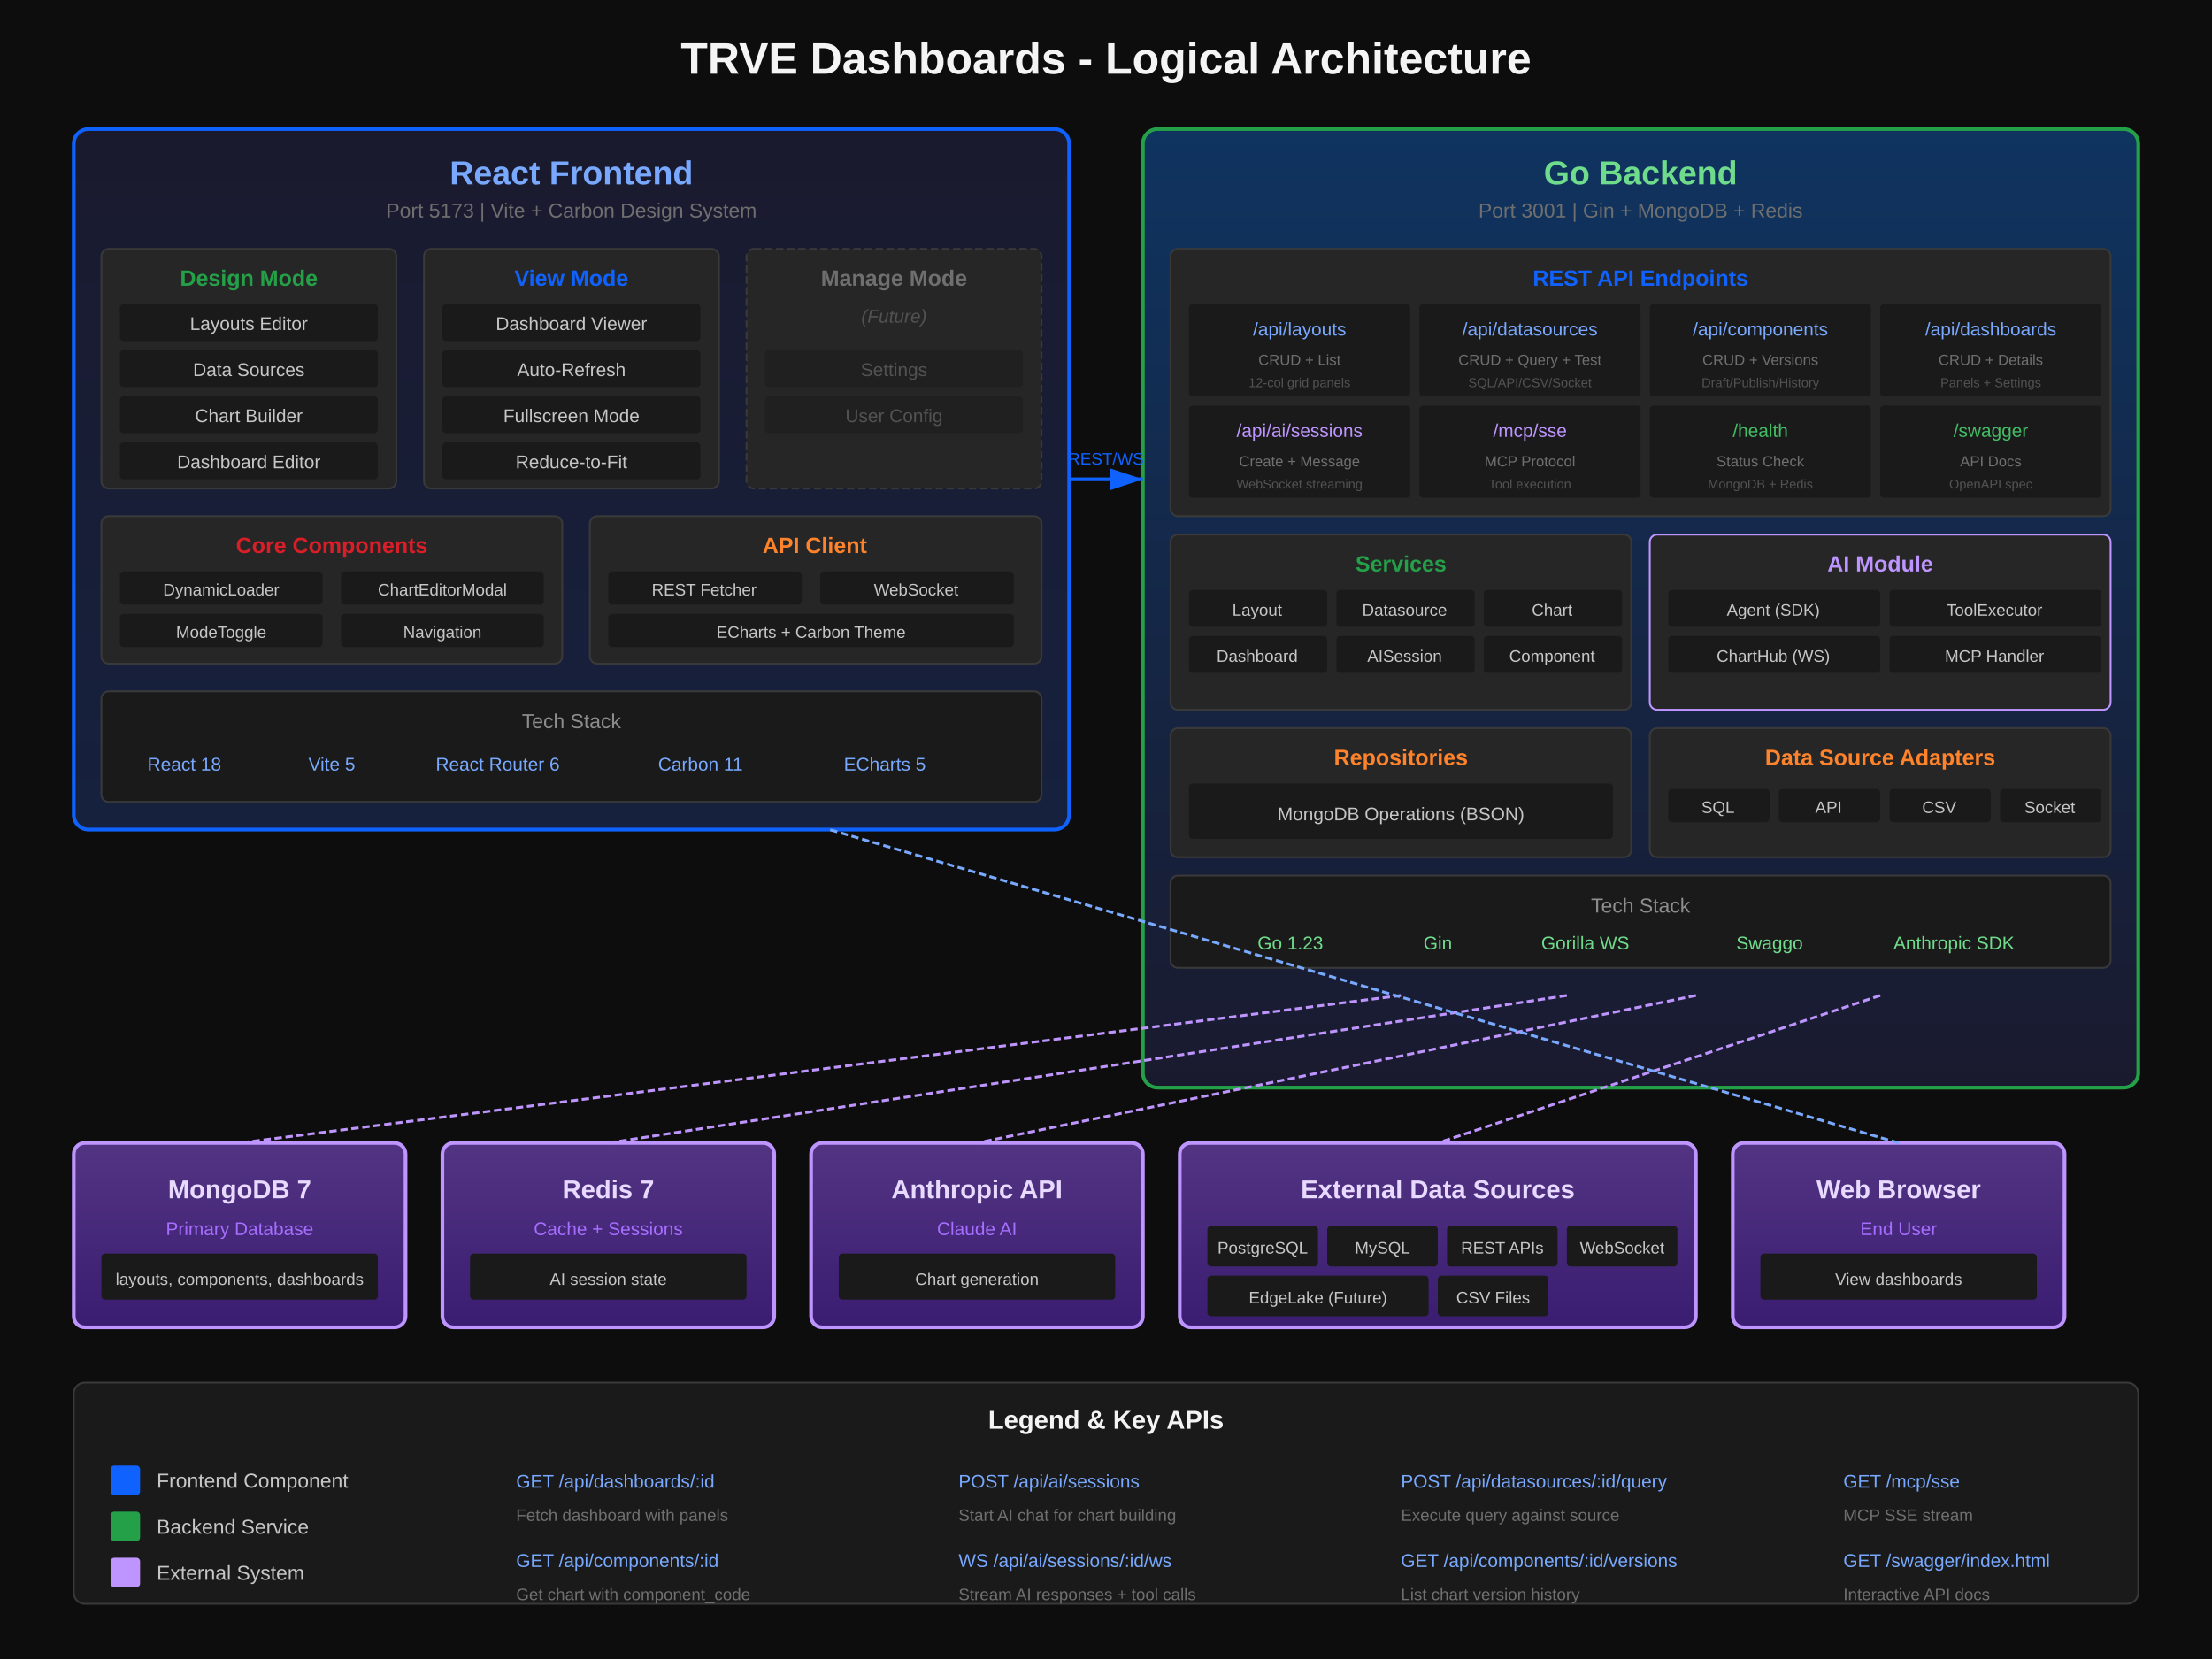
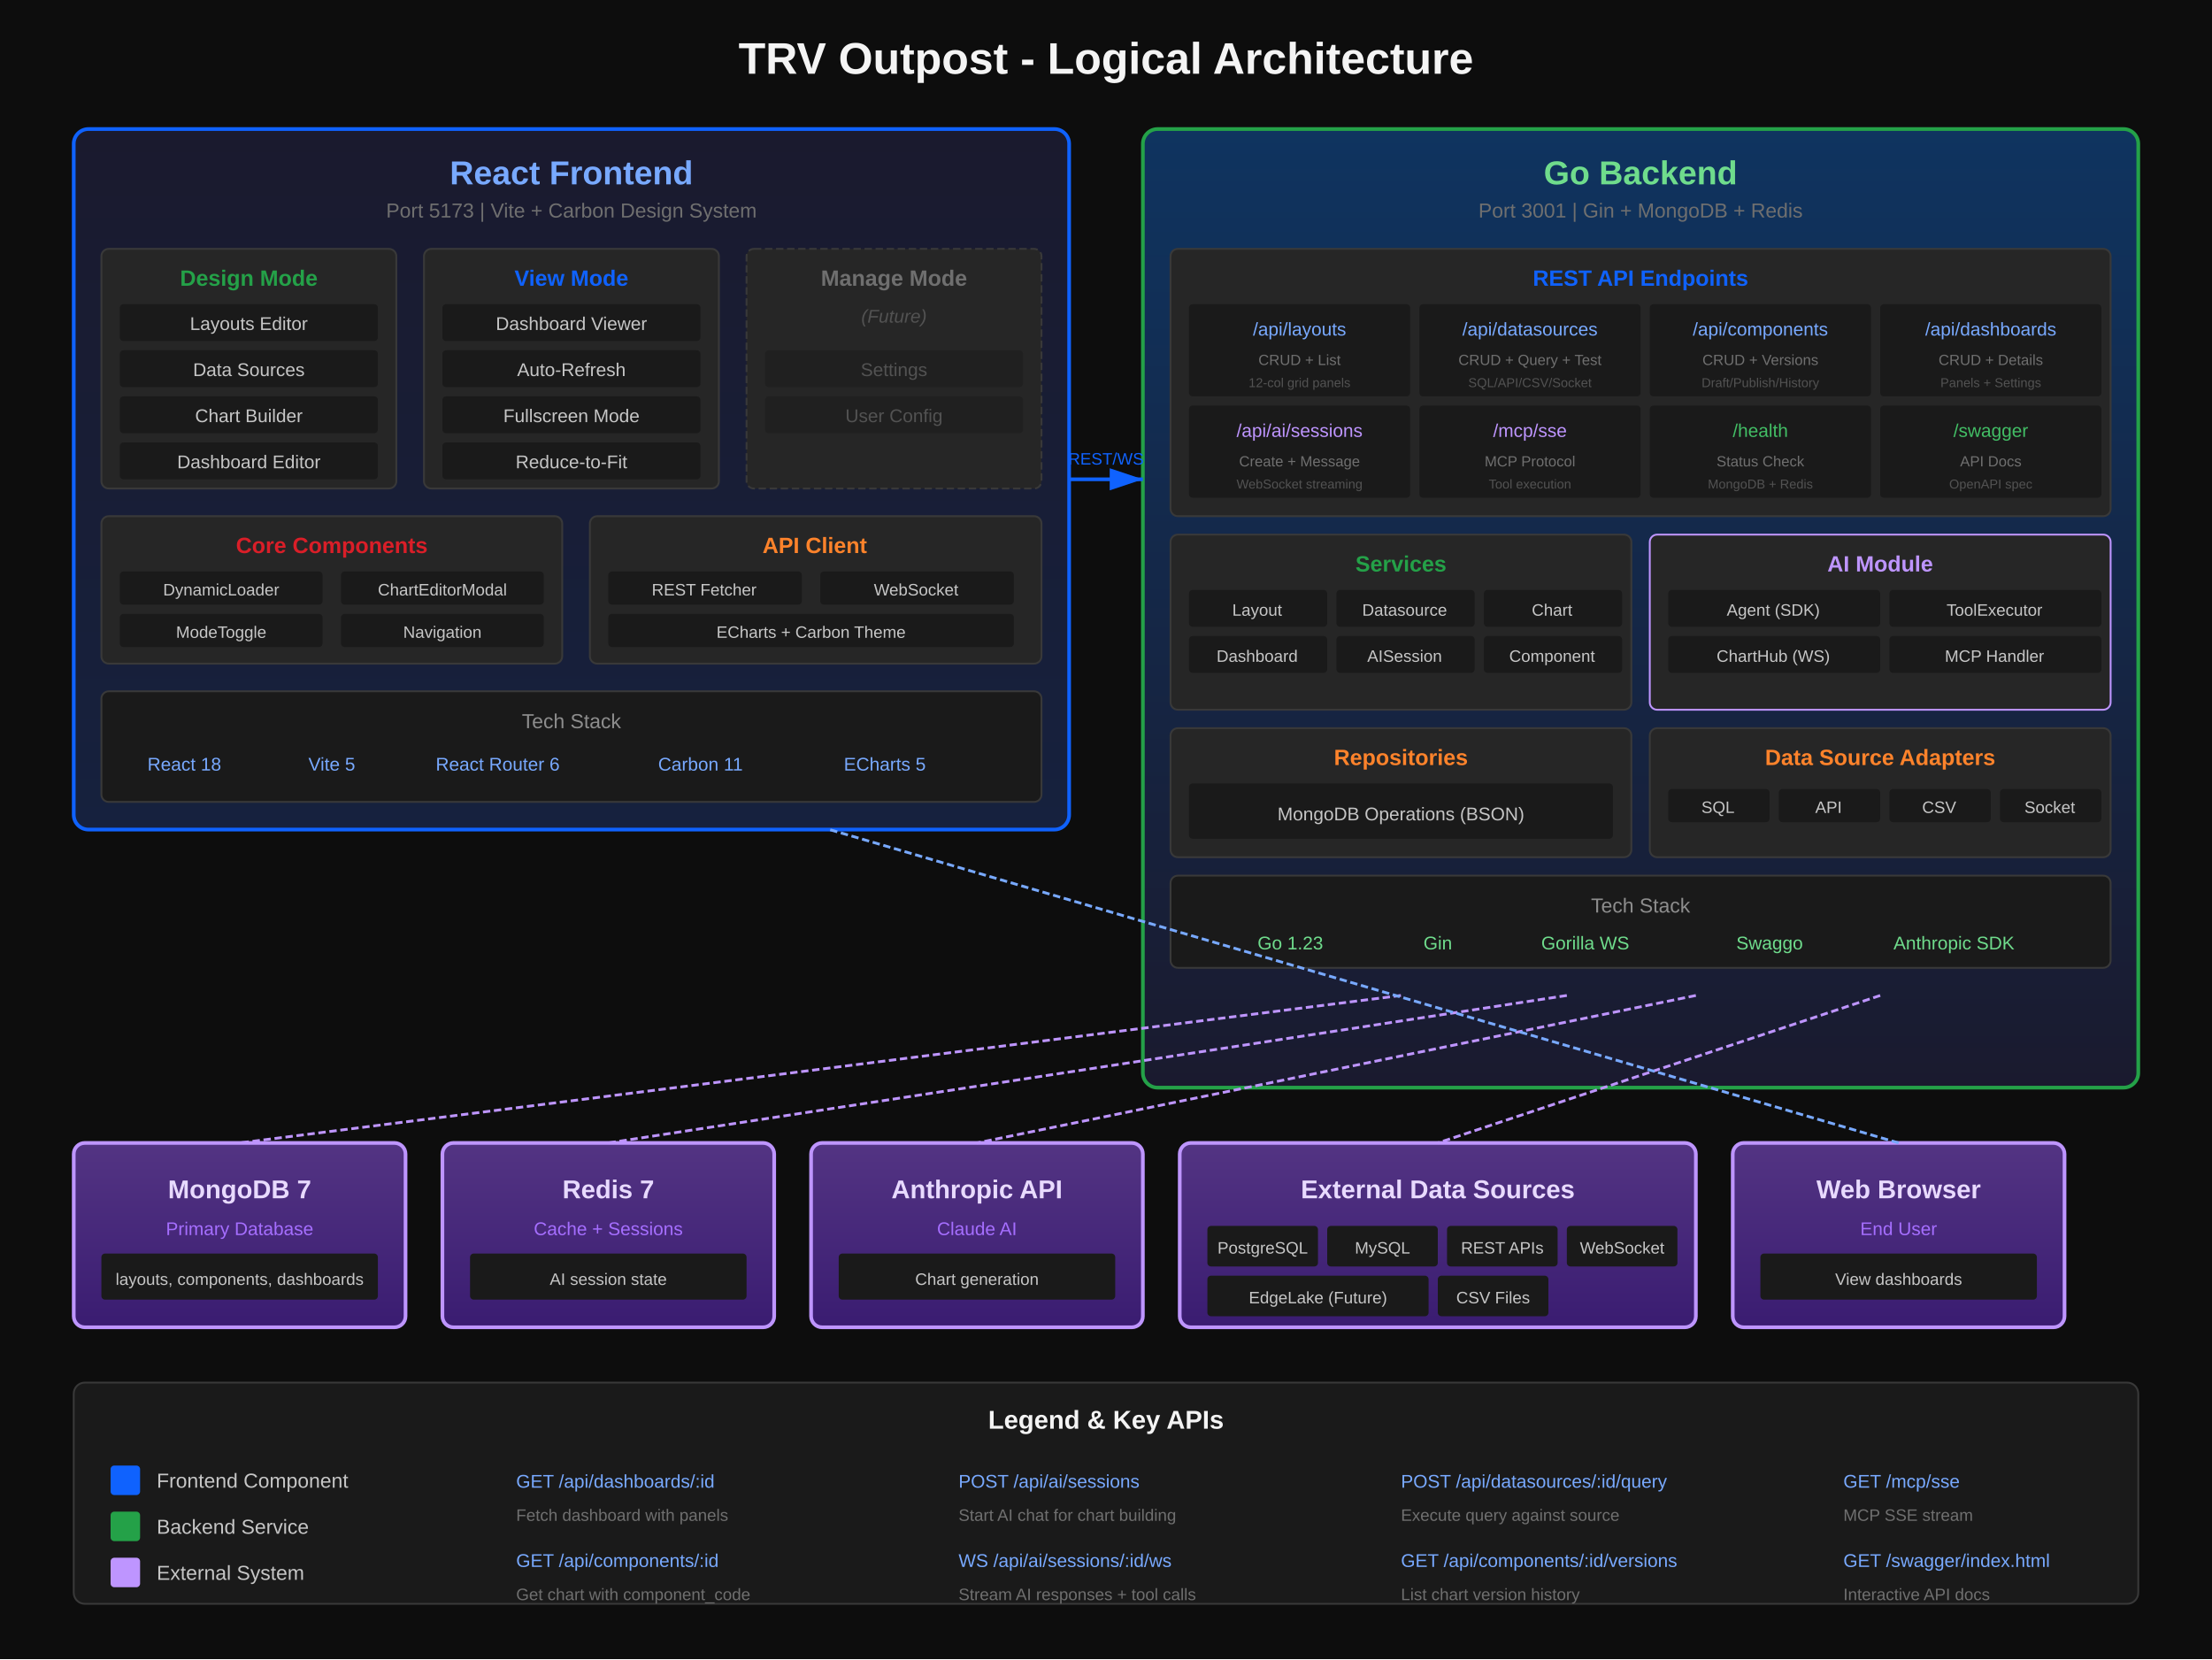
<svg xmlns="http://www.w3.org/2000/svg" viewBox="0 0 1200 900" font-family="IBM Plex Sans, Arial, sans-serif">
  <defs>
    <linearGradient id="frontendGrad" x1="0%" y1="0%" x2="0%" y2="100%">
      <stop offset="0%" style="stop-color:#1a1a2e;stop-opacity:1" />
      <stop offset="100%" style="stop-color:#16213e;stop-opacity:1" />
    </linearGradient>
    <linearGradient id="backendGrad" x1="0%" y1="0%" x2="0%" y2="100%">
      <stop offset="0%" style="stop-color:#0f3460;stop-opacity:1" />
      <stop offset="100%" style="stop-color:#1a1a2e;stop-opacity:1" />
    </linearGradient>
    <linearGradient id="externalGrad" x1="0%" y1="0%" x2="0%" y2="100%">
      <stop offset="0%" style="stop-color:#533483;stop-opacity:1" />
      <stop offset="100%" style="stop-color:#3a1c71;stop-opacity:1" />
    </linearGradient>
  </defs>
  <rect width="1200" height="900" fill="#0d0d0d" />
-   <text x="600" y="40" text-anchor="middle" fill="#f4f4f4" font-size="24" font-weight="600">TRVE Dashboards - Logical Architecture</text>
+   <text x="600" y="40" text-anchor="middle" fill="#f4f4f4" font-size="24" font-weight="600">TRV Outpost - Logical Architecture</text>
  <rect x="40" y="70" width="540" height="380" rx="8" fill="url(#frontendGrad)" stroke="#0f62fe" stroke-width="2" />
  <text x="310" y="100" text-anchor="middle" fill="#78a9ff" font-size="18" font-weight="600">React Frontend</text>
  <text x="310" y="118" text-anchor="middle" fill="#6f6f6f" font-size="11">Port 5173 | Vite + Carbon Design System</text>
  <rect x="55" y="135" width="160" height="130" rx="4" fill="#262626" stroke="#393939" stroke-width="1" />
  <text x="135" y="155" text-anchor="middle" fill="#24a148" font-size="12" font-weight="600">Design Mode</text>
  <rect x="65" y="165" width="140" height="20" rx="2" fill="#1a1a1a" />
  <text x="135" y="179" text-anchor="middle" fill="#c6c6c6" font-size="10">Layouts Editor</text>
  <rect x="65" y="190" width="140" height="20" rx="2" fill="#1a1a1a" />
  <text x="135" y="204" text-anchor="middle" fill="#c6c6c6" font-size="10">Data Sources</text>
  <rect x="65" y="215" width="140" height="20" rx="2" fill="#1a1a1a" />
  <text x="135" y="229" text-anchor="middle" fill="#c6c6c6" font-size="10">Chart Builder</text>
  <rect x="65" y="240" width="140" height="20" rx="2" fill="#1a1a1a" />
  <text x="135" y="254" text-anchor="middle" fill="#c6c6c6" font-size="10">Dashboard Editor</text>
  <rect x="230" y="135" width="160" height="130" rx="4" fill="#262626" stroke="#393939" stroke-width="1" />
  <text x="310" y="155" text-anchor="middle" fill="#0f62fe" font-size="12" font-weight="600">View Mode</text>
  <rect x="240" y="165" width="140" height="20" rx="2" fill="#1a1a1a" />
  <text x="310" y="179" text-anchor="middle" fill="#c6c6c6" font-size="10">Dashboard Viewer</text>
  <rect x="240" y="190" width="140" height="20" rx="2" fill="#1a1a1a" />
  <text x="310" y="204" text-anchor="middle" fill="#c6c6c6" font-size="10">Auto-Refresh</text>
  <rect x="240" y="215" width="140" height="20" rx="2" fill="#1a1a1a" />
  <text x="310" y="229" text-anchor="middle" fill="#c6c6c6" font-size="10">Fullscreen Mode</text>
  <rect x="240" y="240" width="140" height="20" rx="2" fill="#1a1a1a" />
  <text x="310" y="254" text-anchor="middle" fill="#c6c6c6" font-size="10">Reduce-to-Fit</text>
  <rect x="405" y="135" width="160" height="130" rx="4" fill="#262626" stroke="#393939" stroke-width="1" stroke-dasharray="4,2" />
  <text x="485" y="155" text-anchor="middle" fill="#6f6f6f" font-size="12" font-weight="600">Manage Mode</text>
  <text x="485" y="175" text-anchor="middle" fill="#525252" font-size="10" font-style="italic">(Future)</text>
  <rect x="415" y="190" width="140" height="20" rx="2" fill="#1a1a1a" opacity="0.5" />
  <text x="485" y="204" text-anchor="middle" fill="#525252" font-size="10">Settings</text>
  <rect x="415" y="215" width="140" height="20" rx="2" fill="#1a1a1a" opacity="0.5" />
  <text x="485" y="229" text-anchor="middle" fill="#525252" font-size="10">User Config</text>
  <rect x="55" y="280" width="250" height="80" rx="4" fill="#262626" stroke="#393939" stroke-width="1" />
  <text x="180" y="300" text-anchor="middle" fill="#da1e28" font-size="12" font-weight="600">Core Components</text>
  <rect x="65" y="310" width="110" height="18" rx="2" fill="#1a1a1a" />
  <text x="120" y="323" text-anchor="middle" fill="#c6c6c6" font-size="9">DynamicLoader</text>
  <rect x="185" y="310" width="110" height="18" rx="2" fill="#1a1a1a" />
  <text x="240" y="323" text-anchor="middle" fill="#c6c6c6" font-size="9">ChartEditorModal</text>
  <rect x="65" y="333" width="110" height="18" rx="2" fill="#1a1a1a" />
  <text x="120" y="346" text-anchor="middle" fill="#c6c6c6" font-size="9">ModeToggle</text>
  <rect x="185" y="333" width="110" height="18" rx="2" fill="#1a1a1a" />
  <text x="240" y="346" text-anchor="middle" fill="#c6c6c6" font-size="9">Navigation</text>
  <rect x="320" y="280" width="245" height="80" rx="4" fill="#262626" stroke="#393939" stroke-width="1" />
  <text x="442" y="300" text-anchor="middle" fill="#ff832b" font-size="12" font-weight="600">API Client</text>
  <rect x="330" y="310" width="105" height="18" rx="2" fill="#1a1a1a" />
  <text x="382" y="323" text-anchor="middle" fill="#c6c6c6" font-size="9">REST Fetcher</text>
  <rect x="445" y="310" width="105" height="18" rx="2" fill="#1a1a1a" />
  <text x="497" y="323" text-anchor="middle" fill="#c6c6c6" font-size="9">WebSocket</text>
  <rect x="330" y="333" width="220" height="18" rx="2" fill="#1a1a1a" />
  <text x="440" y="346" text-anchor="middle" fill="#c6c6c6" font-size="9">ECharts + Carbon Theme</text>
  <rect x="55" y="375" width="510" height="60" rx="4" fill="#1a1a1a" stroke="#393939" stroke-width="1" />
  <text x="310" y="395" text-anchor="middle" fill="#8d8d8d" font-size="11" font-weight="500">Tech Stack</text>
  <text x="100" y="418" text-anchor="middle" fill="#78a9ff" font-size="10">React 18</text>
  <text x="180" y="418" text-anchor="middle" fill="#78a9ff" font-size="10">Vite 5</text>
  <text x="270" y="418" text-anchor="middle" fill="#78a9ff" font-size="10">React Router 6</text>
  <text x="380" y="418" text-anchor="middle" fill="#78a9ff" font-size="10">Carbon 11</text>
  <text x="480" y="418" text-anchor="middle" fill="#78a9ff" font-size="10">ECharts 5</text>
  <rect x="620" y="70" width="540" height="520" rx="8" fill="url(#backendGrad)" stroke="#24a148" stroke-width="2" />
  <text x="890" y="100" text-anchor="middle" fill="#6fdc8c" font-size="18" font-weight="600">Go Backend</text>
  <text x="890" y="118" text-anchor="middle" fill="#6f6f6f" font-size="11">Port 3001 | Gin + MongoDB + Redis</text>
  <rect x="635" y="135" width="510" height="145" rx="4" fill="#262626" stroke="#393939" stroke-width="1" />
  <text x="890" y="155" text-anchor="middle" fill="#0f62fe" font-size="12" font-weight="600">REST API Endpoints</text>
  <rect x="645" y="165" width="120" height="50" rx="2" fill="#1a1a1a" />
  <text x="705" y="182" text-anchor="middle" fill="#78a9ff" font-size="10" font-weight="500">/api/layouts</text>
  <text x="705" y="198" text-anchor="middle" fill="#6f6f6f" font-size="8">CRUD + List</text>
  <text x="705" y="210" text-anchor="middle" fill="#525252" font-size="7">12-col grid panels</text>
  <rect x="770" y="165" width="120" height="50" rx="2" fill="#1a1a1a" />
  <text x="830" y="182" text-anchor="middle" fill="#78a9ff" font-size="10" font-weight="500">/api/datasources</text>
  <text x="830" y="198" text-anchor="middle" fill="#6f6f6f" font-size="8">CRUD + Query + Test</text>
  <text x="830" y="210" text-anchor="middle" fill="#525252" font-size="7">SQL/API/CSV/Socket</text>
  <rect x="895" y="165" width="120" height="50" rx="2" fill="#1a1a1a" />
  <text x="955" y="182" text-anchor="middle" fill="#78a9ff" font-size="10" font-weight="500">/api/components</text>
  <text x="955" y="198" text-anchor="middle" fill="#6f6f6f" font-size="8">CRUD + Versions</text>
  <text x="955" y="210" text-anchor="middle" fill="#525252" font-size="7">Draft/Publish/History</text>
  <rect x="1020" y="165" width="120" height="50" rx="2" fill="#1a1a1a" />
  <text x="1080" y="182" text-anchor="middle" fill="#78a9ff" font-size="10" font-weight="500">/api/dashboards</text>
  <text x="1080" y="198" text-anchor="middle" fill="#6f6f6f" font-size="8">CRUD + Details</text>
  <text x="1080" y="210" text-anchor="middle" fill="#525252" font-size="7">Panels + Settings</text>
  <rect x="645" y="220" width="120" height="50" rx="2" fill="#1a1a1a" />
  <text x="705" y="237" text-anchor="middle" fill="#be95ff" font-size="10" font-weight="500">/api/ai/sessions</text>
  <text x="705" y="253" text-anchor="middle" fill="#6f6f6f" font-size="8">Create + Message</text>
  <text x="705" y="265" text-anchor="middle" fill="#525252" font-size="7">WebSocket streaming</text>
  <rect x="770" y="220" width="120" height="50" rx="2" fill="#1a1a1a" />
  <text x="830" y="237" text-anchor="middle" fill="#be95ff" font-size="10" font-weight="500">/mcp/sse</text>
  <text x="830" y="253" text-anchor="middle" fill="#6f6f6f" font-size="8">MCP Protocol</text>
  <text x="830" y="265" text-anchor="middle" fill="#525252" font-size="7">Tool execution</text>
  <rect x="895" y="220" width="120" height="50" rx="2" fill="#1a1a1a" />
  <text x="955" y="237" text-anchor="middle" fill="#42be65" font-size="10" font-weight="500">/health</text>
  <text x="955" y="253" text-anchor="middle" fill="#6f6f6f" font-size="8">Status Check</text>
  <text x="955" y="265" text-anchor="middle" fill="#525252" font-size="7">MongoDB + Redis</text>
  <rect x="1020" y="220" width="120" height="50" rx="2" fill="#1a1a1a" />
  <text x="1080" y="237" text-anchor="middle" fill="#42be65" font-size="10" font-weight="500">/swagger</text>
  <text x="1080" y="253" text-anchor="middle" fill="#6f6f6f" font-size="8">API Docs</text>
  <text x="1080" y="265" text-anchor="middle" fill="#525252" font-size="7">OpenAPI spec</text>
  <rect x="635" y="290" width="250" height="95" rx="4" fill="#262626" stroke="#393939" stroke-width="1" />
  <text x="760" y="310" text-anchor="middle" fill="#24a148" font-size="12" font-weight="600">Services</text>
  <rect x="645" y="320" width="75" height="20" rx="2" fill="#1a1a1a" />
  <text x="682" y="334" text-anchor="middle" fill="#c6c6c6" font-size="9">Layout</text>
  <rect x="725" y="320" width="75" height="20" rx="2" fill="#1a1a1a" />
  <text x="762" y="334" text-anchor="middle" fill="#c6c6c6" font-size="9">Datasource</text>
  <rect x="805" y="320" width="75" height="20" rx="2" fill="#1a1a1a" />
  <text x="842" y="334" text-anchor="middle" fill="#c6c6c6" font-size="9">Chart</text>
  <rect x="645" y="345" width="75" height="20" rx="2" fill="#1a1a1a" />
  <text x="682" y="359" text-anchor="middle" fill="#c6c6c6" font-size="9">Dashboard</text>
  <rect x="725" y="345" width="75" height="20" rx="2" fill="#1a1a1a" />
  <text x="762" y="359" text-anchor="middle" fill="#c6c6c6" font-size="9">AISession</text>
  <rect x="805" y="345" width="75" height="20" rx="2" fill="#1a1a1a" />
  <text x="842" y="359" text-anchor="middle" fill="#c6c6c6" font-size="9">Component</text>
  <rect x="895" y="290" width="250" height="95" rx="4" fill="#262626" stroke="#be95ff" stroke-width="1" />
  <text x="1020" y="310" text-anchor="middle" fill="#be95ff" font-size="12" font-weight="600">AI Module</text>
  <rect x="905" y="320" width="115" height="20" rx="2" fill="#1a1a1a" />
  <text x="962" y="334" text-anchor="middle" fill="#c6c6c6" font-size="9">Agent (SDK)</text>
  <rect x="1025" y="320" width="115" height="20" rx="2" fill="#1a1a1a" />
  <text x="1082" y="334" text-anchor="middle" fill="#c6c6c6" font-size="9">ToolExecutor</text>
  <rect x="905" y="345" width="115" height="20" rx="2" fill="#1a1a1a" />
  <text x="962" y="359" text-anchor="middle" fill="#c6c6c6" font-size="9">ChartHub (WS)</text>
  <rect x="1025" y="345" width="115" height="20" rx="2" fill="#1a1a1a" />
  <text x="1082" y="359" text-anchor="middle" fill="#c6c6c6" font-size="9">MCP Handler</text>
  <rect x="635" y="395" width="250" height="70" rx="4" fill="#262626" stroke="#393939" stroke-width="1" />
  <text x="760" y="415" text-anchor="middle" fill="#ff832b" font-size="12" font-weight="600">Repositories</text>
  <rect x="645" y="425" width="230" height="30" rx="2" fill="#1a1a1a" />
  <text x="760" y="445" text-anchor="middle" fill="#c6c6c6" font-size="10">MongoDB Operations (BSON)</text>
  <rect x="895" y="395" width="250" height="70" rx="4" fill="#262626" stroke="#393939" stroke-width="1" />
  <text x="1020" y="415" text-anchor="middle" fill="#ff832b" font-size="12" font-weight="600">Data Source Adapters</text>
  <rect x="905" y="428" width="55" height="18" rx="2" fill="#1a1a1a" />
  <text x="932" y="441" text-anchor="middle" fill="#c6c6c6" font-size="9">SQL</text>
  <rect x="965" y="428" width="55" height="18" rx="2" fill="#1a1a1a" />
  <text x="992" y="441" text-anchor="middle" fill="#c6c6c6" font-size="9">API</text>
  <rect x="1025" y="428" width="55" height="18" rx="2" fill="#1a1a1a" />
  <text x="1052" y="441" text-anchor="middle" fill="#c6c6c6" font-size="9">CSV</text>
  <rect x="1085" y="428" width="55" height="18" rx="2" fill="#1a1a1a" />
  <text x="1112" y="441" text-anchor="middle" fill="#c6c6c6" font-size="9">Socket</text>
  <rect x="635" y="475" width="510" height="50" rx="4" fill="#1a1a1a" stroke="#393939" stroke-width="1" />
  <text x="890" y="495" text-anchor="middle" fill="#8d8d8d" font-size="11" font-weight="500">Tech Stack</text>
  <text x="700" y="515" text-anchor="middle" fill="#6fdc8c" font-size="10">Go 1.23</text>
  <text x="780" y="515" text-anchor="middle" fill="#6fdc8c" font-size="10">Gin</text>
  <text x="860" y="515" text-anchor="middle" fill="#6fdc8c" font-size="10">Gorilla WS</text>
  <text x="960" y="515" text-anchor="middle" fill="#6fdc8c" font-size="10">Swaggo</text>
  <text x="1060" y="515" text-anchor="middle" fill="#6fdc8c" font-size="10">Anthropic SDK</text>
  <rect x="40" y="620" width="180" height="100" rx="6" fill="url(#externalGrad)" stroke="#be95ff" stroke-width="2" />
  <text x="130" y="650" text-anchor="middle" fill="#e8daff" font-size="14" font-weight="600">MongoDB 7</text>
  <text x="130" y="670" text-anchor="middle" fill="#a56eff" font-size="10">Primary Database</text>
  <rect x="55" y="680" width="150" height="25" rx="2" fill="#1a1a1a" />
  <text x="130" y="697" text-anchor="middle" fill="#c6c6c6" font-size="9">layouts, components, dashboards</text>
  <rect x="240" y="620" width="180" height="100" rx="6" fill="url(#externalGrad)" stroke="#be95ff" stroke-width="2" />
  <text x="330" y="650" text-anchor="middle" fill="#e8daff" font-size="14" font-weight="600">Redis 7</text>
  <text x="330" y="670" text-anchor="middle" fill="#a56eff" font-size="10">Cache + Sessions</text>
  <rect x="255" y="680" width="150" height="25" rx="2" fill="#1a1a1a" />
  <text x="330" y="697" text-anchor="middle" fill="#c6c6c6" font-size="9">AI session state</text>
  <rect x="440" y="620" width="180" height="100" rx="6" fill="url(#externalGrad)" stroke="#be95ff" stroke-width="2" />
  <text x="530" y="650" text-anchor="middle" fill="#e8daff" font-size="14" font-weight="600">Anthropic API</text>
  <text x="530" y="670" text-anchor="middle" fill="#a56eff" font-size="10">Claude AI</text>
  <rect x="455" y="680" width="150" height="25" rx="2" fill="#1a1a1a" />
  <text x="530" y="697" text-anchor="middle" fill="#c6c6c6" font-size="9">Chart generation</text>
  <rect x="640" y="620" width="280" height="100" rx="6" fill="url(#externalGrad)" stroke="#be95ff" stroke-width="2" />
  <text x="780" y="650" text-anchor="middle" fill="#e8daff" font-size="14" font-weight="600">External Data Sources</text>
  <rect x="655" y="665" width="60" height="22" rx="2" fill="#1a1a1a" />
  <text x="685" y="680" text-anchor="middle" fill="#c6c6c6" font-size="9">PostgreSQL</text>
  <rect x="720" y="665" width="60" height="22" rx="2" fill="#1a1a1a" />
  <text x="750" y="680" text-anchor="middle" fill="#c6c6c6" font-size="9">MySQL</text>
  <rect x="785" y="665" width="60" height="22" rx="2" fill="#1a1a1a" />
  <text x="815" y="680" text-anchor="middle" fill="#c6c6c6" font-size="9">REST APIs</text>
  <rect x="850" y="665" width="60" height="22" rx="2" fill="#1a1a1a" />
  <text x="880" y="680" text-anchor="middle" fill="#c6c6c6" font-size="9">WebSocket</text>
  <rect x="655" y="692" width="120" height="22" rx="2" fill="#1a1a1a" />
  <text x="715" y="707" text-anchor="middle" fill="#c6c6c6" font-size="9">EdgeLake (Future)</text>
  <rect x="780" y="692" width="60" height="22" rx="2" fill="#1a1a1a" />
  <text x="810" y="707" text-anchor="middle" fill="#c6c6c6" font-size="9">CSV Files</text>
  <rect x="940" y="620" width="180" height="100" rx="6" fill="url(#externalGrad)" stroke="#be95ff" stroke-width="2" />
  <text x="1030" y="650" text-anchor="middle" fill="#e8daff" font-size="14" font-weight="600">Web Browser</text>
  <text x="1030" y="670" text-anchor="middle" fill="#a56eff" font-size="10">End User</text>
  <rect x="955" y="680" width="150" height="25" rx="2" fill="#1a1a1a" />
  <text x="1030" y="697" text-anchor="middle" fill="#c6c6c6" font-size="9">View dashboards</text>
  <line x1="580" y1="260" x2="620" y2="260" stroke="#0f62fe" stroke-width="2" marker-end="url(#arrowBlue)" />
  <text x="600" y="252" text-anchor="middle" fill="#0f62fe" font-size="9">REST/WS</text>
  <line x1="760" y1="540" x2="130" y2="620" stroke="#be95ff" stroke-width="1.5" stroke-dasharray="4,2" />
  <line x1="850" y1="540" x2="330" y2="620" stroke="#be95ff" stroke-width="1.5" stroke-dasharray="4,2" />
  <line x1="920" y1="540" x2="530" y2="620" stroke="#be95ff" stroke-width="1.5" stroke-dasharray="4,2" />
  <line x1="1020" y1="540" x2="780" y2="620" stroke="#be95ff" stroke-width="1.5" stroke-dasharray="4,2" />
  <line x1="1030" y1="620" x2="450" y2="450" stroke="#78a9ff" stroke-width="1.5" stroke-dasharray="4,2" />
  <defs>
    <marker id="arrowBlue" markerWidth="10" markerHeight="10" refX="9" refY="3" orient="auto" markerUnits="strokeWidth">
      <path d="M0,0 L0,6 L9,3 z" fill="#0f62fe" />
    </marker>
  </defs>
  <rect x="40" y="750" width="1120" height="120" rx="6" fill="#1a1a1a" stroke="#393939" stroke-width="1" />
  <text x="600" y="775" text-anchor="middle" fill="#f4f4f4" font-size="14" font-weight="600">Legend &amp; Key APIs</text>
  <rect x="60" y="795" width="16" height="16" rx="2" fill="#0f62fe" />
  <text x="85" y="807" fill="#c6c6c6" font-size="11">Frontend Component</text>
  <rect x="60" y="820" width="16" height="16" rx="2" fill="#24a148" />
  <text x="85" y="832" fill="#c6c6c6" font-size="11">Backend Service</text>
  <rect x="60" y="845" width="16" height="16" rx="2" fill="#be95ff" />
  <text x="85" y="857" fill="#c6c6c6" font-size="11">External System</text>
  <text x="280" y="807" fill="#78a9ff" font-size="10">GET /api/dashboards/:id</text>
  <text x="280" y="825" fill="#6f6f6f" font-size="9">Fetch dashboard with panels</text>
  <text x="280" y="850" fill="#78a9ff" font-size="10">GET /api/components/:id</text>
  <text x="280" y="868" fill="#6f6f6f" font-size="9">Get chart with component_code</text>
  <text x="520" y="807" fill="#78a9ff" font-size="10">POST /api/ai/sessions</text>
  <text x="520" y="825" fill="#6f6f6f" font-size="9">Start AI chat for chart building</text>
  <text x="520" y="850" fill="#78a9ff" font-size="10">WS /api/ai/sessions/:id/ws</text>
  <text x="520" y="868" fill="#6f6f6f" font-size="9">Stream AI responses + tool calls</text>
  <text x="760" y="807" fill="#78a9ff" font-size="10">POST /api/datasources/:id/query</text>
  <text x="760" y="825" fill="#6f6f6f" font-size="9">Execute query against source</text>
  <text x="760" y="850" fill="#78a9ff" font-size="10">GET /api/components/:id/versions</text>
  <text x="760" y="868" fill="#6f6f6f" font-size="9">List chart version history</text>
  <text x="1000" y="807" fill="#78a9ff" font-size="10">GET /mcp/sse</text>
  <text x="1000" y="825" fill="#6f6f6f" font-size="9">MCP SSE stream</text>
  <text x="1000" y="850" fill="#78a9ff" font-size="10">GET /swagger/index.html</text>
  <text x="1000" y="868" fill="#6f6f6f" font-size="9">Interactive API docs</text>
</svg>
